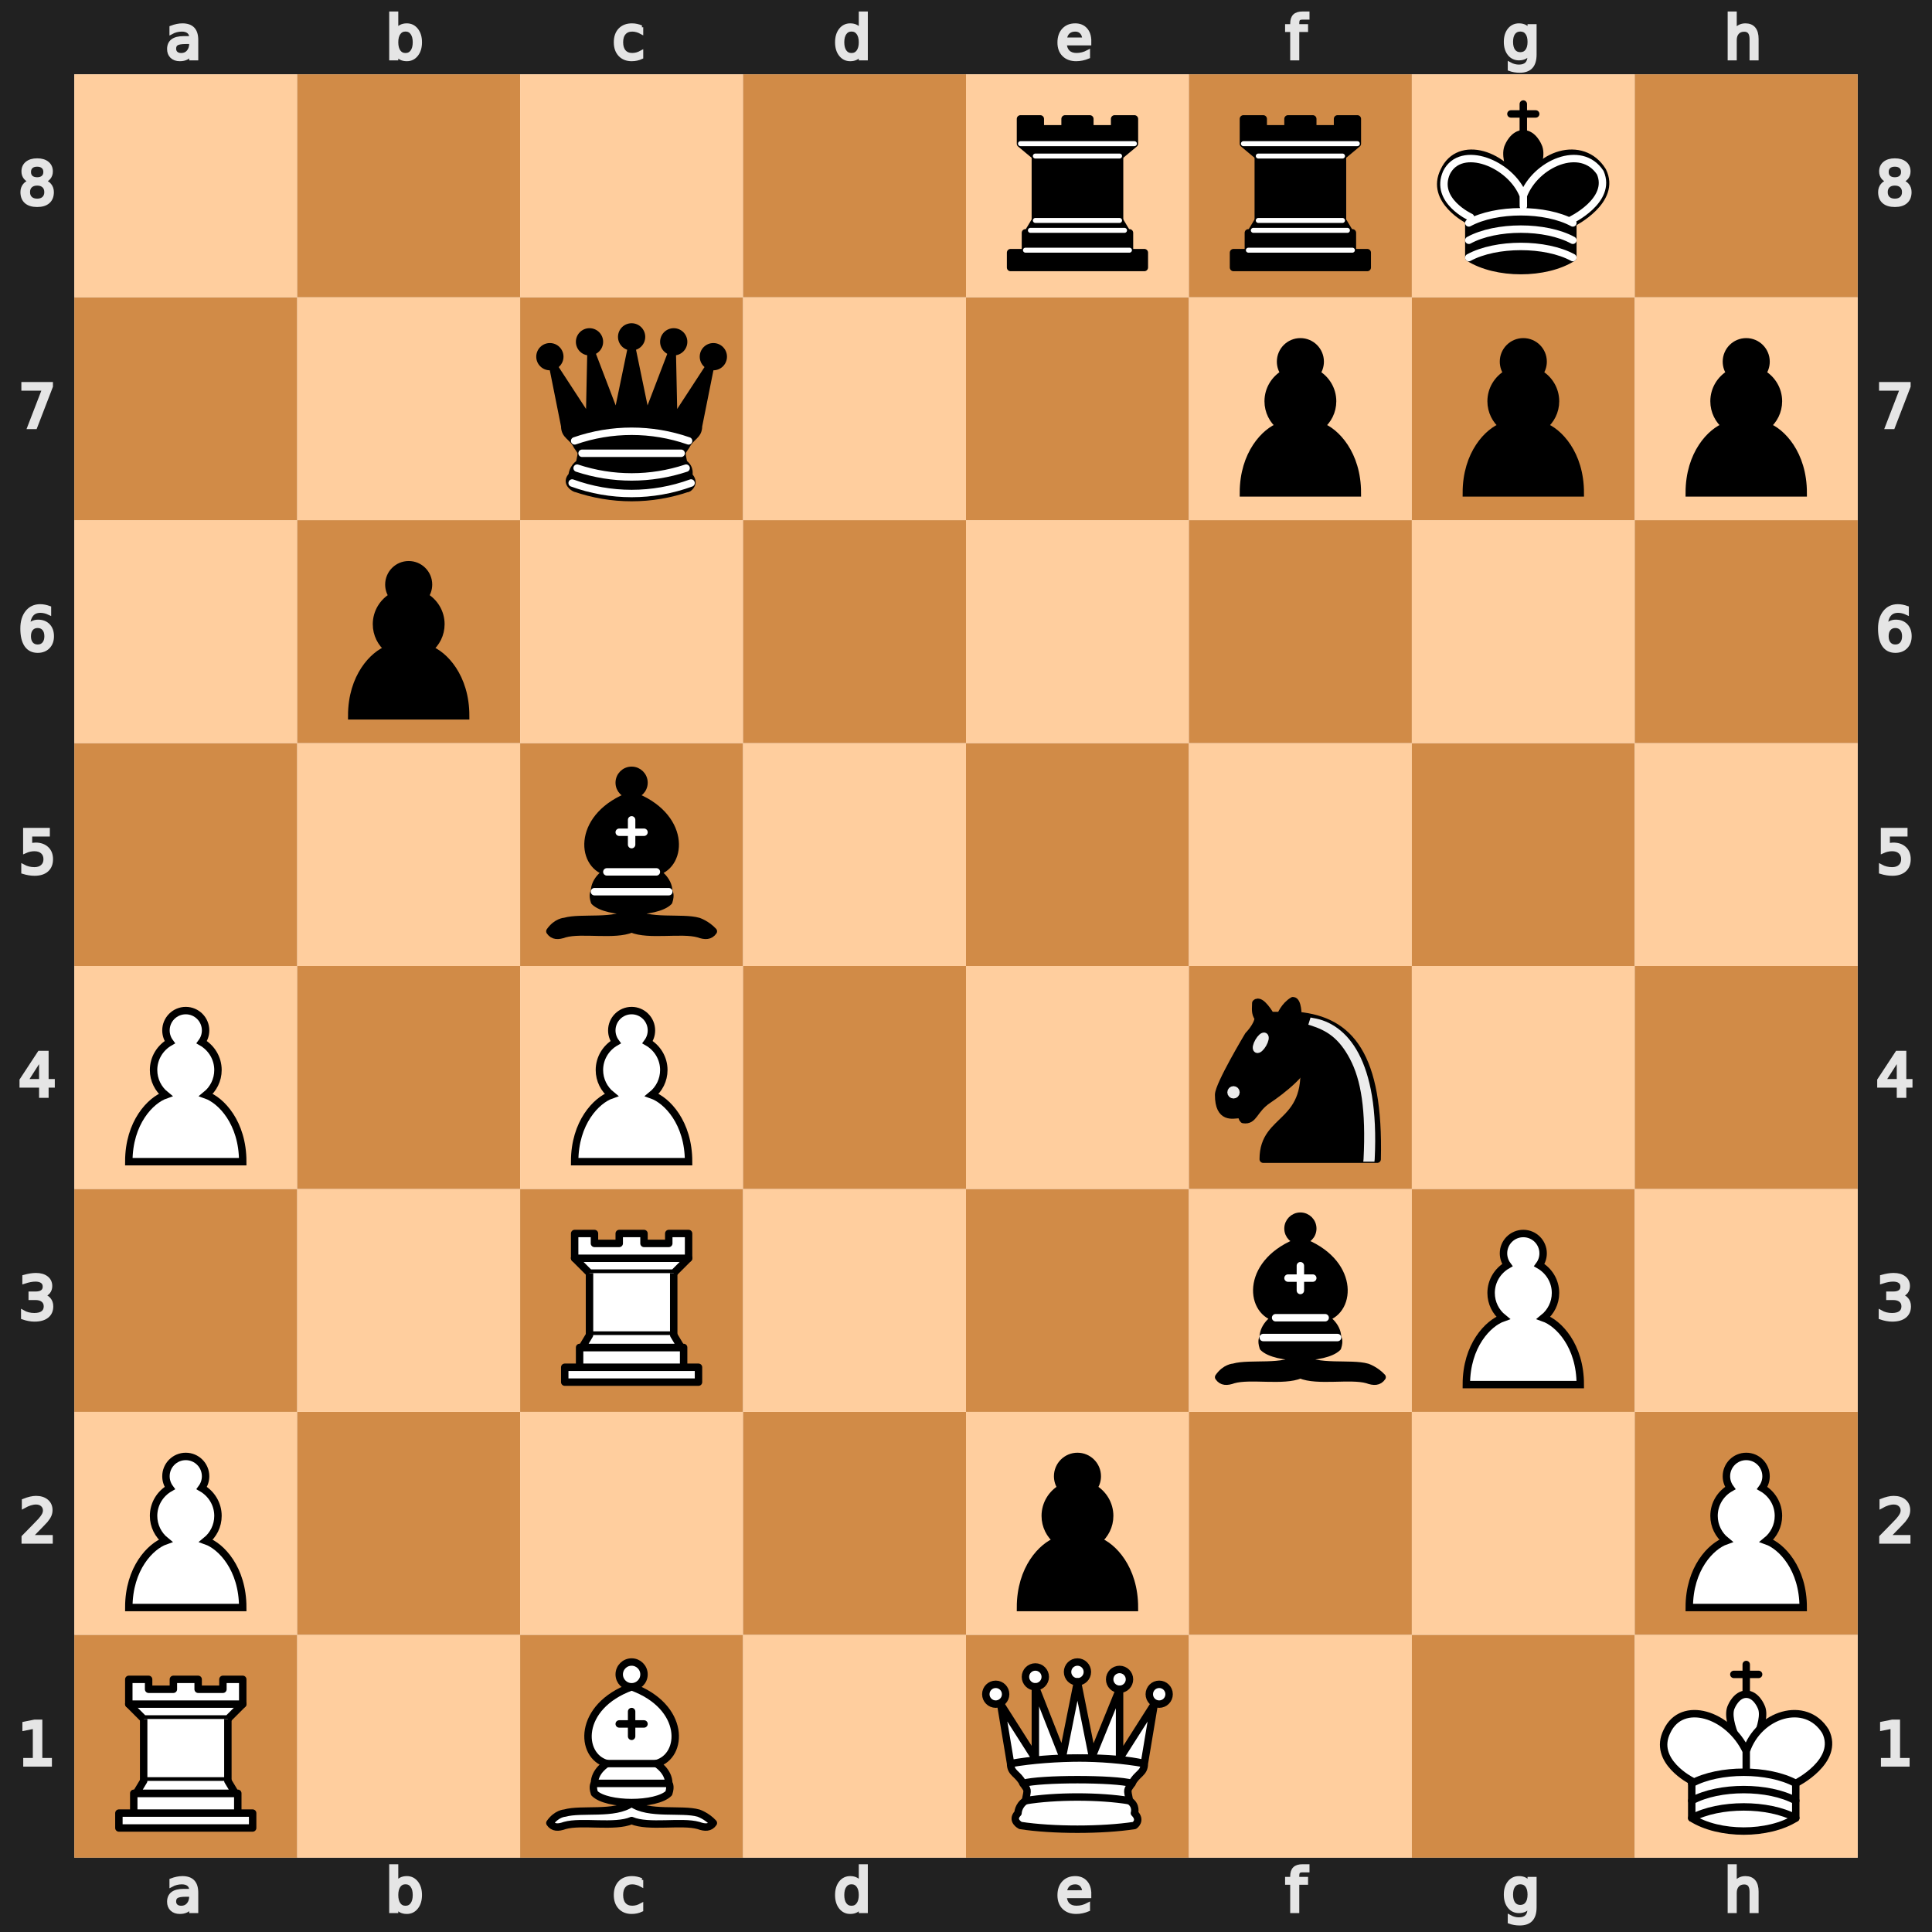
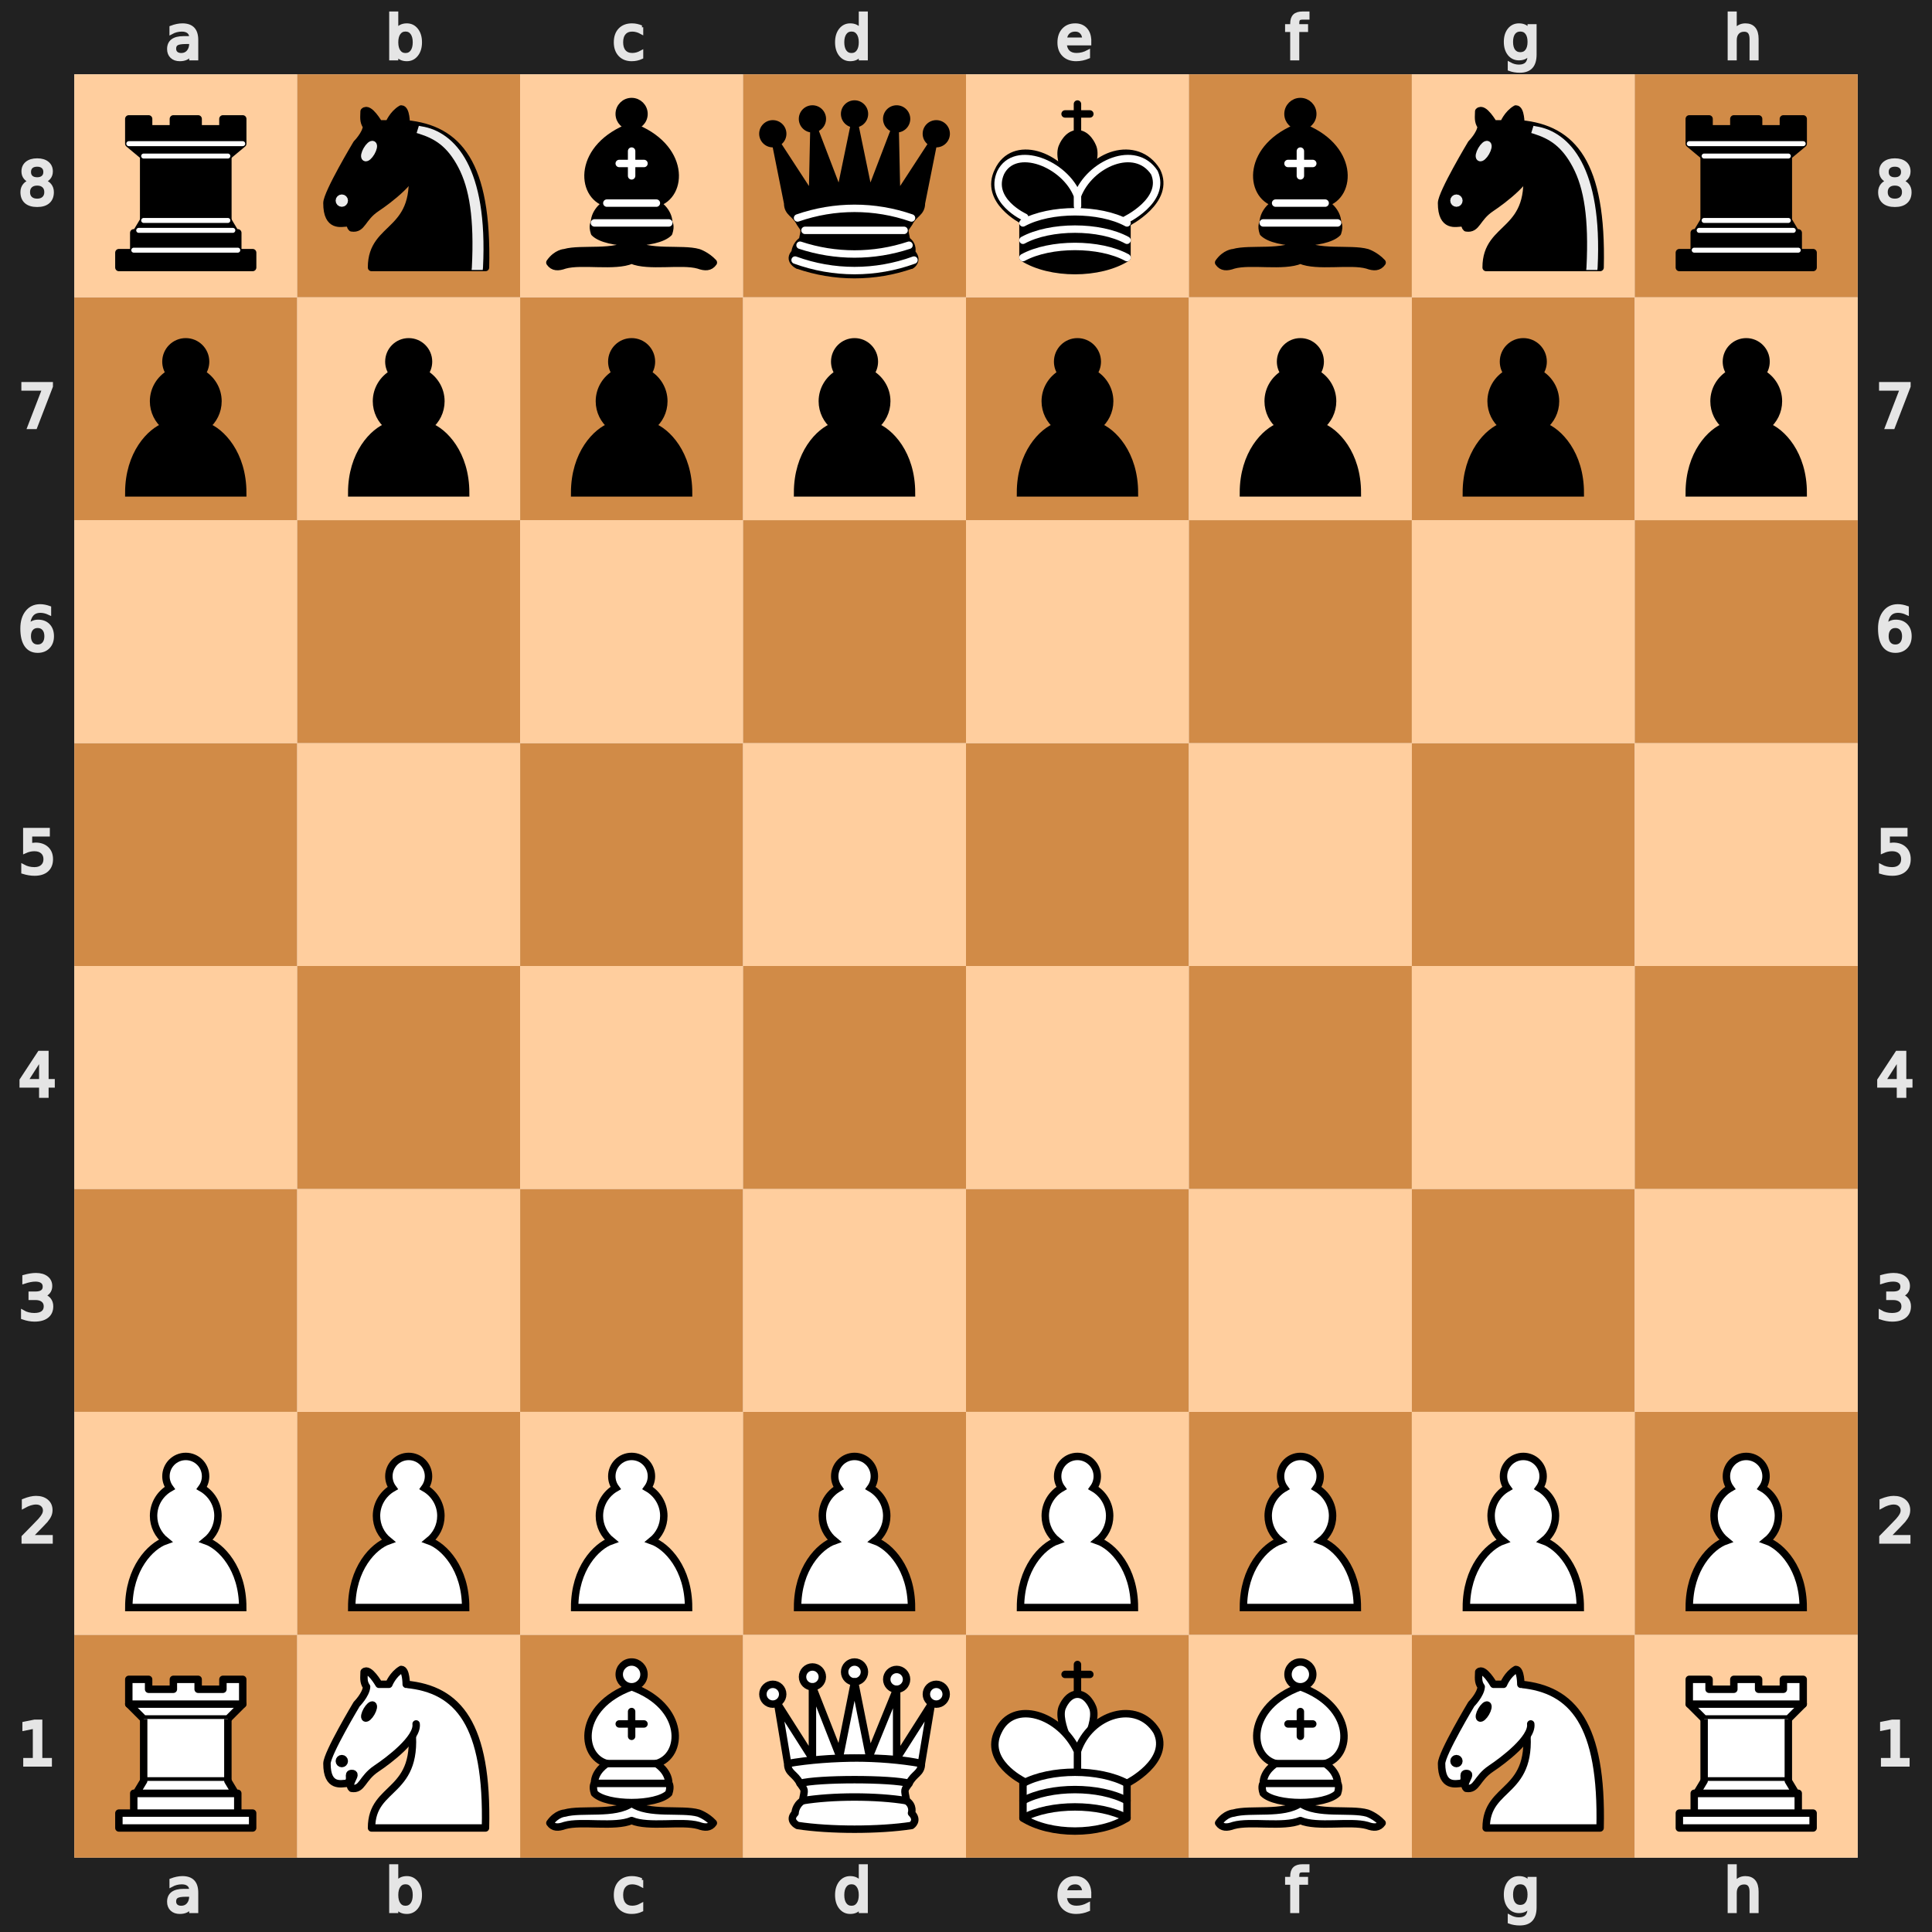
<svg xmlns="http://www.w3.org/2000/svg" xmlns:xlink="http://www.w3.org/1999/xlink" viewBox="0 0 390 390">
  <defs>
    <g id="white-pawn" class="white pawn">
      <path d="M22.5 9c-2.21 0-4 1.79-4 4 0 .89.29 1.71.78 2.38C17.33 16.5 16 18.59 16 21c0 2.03.94 3.84 2.41 5.03-3 1.06-7.41 5.55-7.41 13.47h23c0-7.92-4.41-12.41-7.41-13.47 1.47-1.19 2.41-3 2.41-5.03 0-2.41-1.33-4.5-3.28-5.62.49-.67.78-1.49.78-2.38 0-2.21-1.79-4-4-4z" fill="#fff" stroke="#000" stroke-width="1.5" stroke-linecap="round" />
+     </g>
+     <g id="white-knight" class="white knight" fill="none" fill-rule="evenodd" stroke="#000" stroke-width="1.5" stroke-linecap="round" stroke-linejoin="round">
+       <path d="M 22,10 C 32.5,11 38.5,18 38,39 L 15,39 C 15,30 25,32.5 23,18" style="fill:#ffffff; stroke:#000000;" />
+       <path d="M 24,18 C 24.38,20.91 18.45,25.37 16,27 C 13,29 13.18,31.34 11,31 C 9.958,30.06 12.41,27.96 11,28 C 10,28 11.19,29.23 10,30 C 9,30 5.997,31 6,26 C 6,24 12,14 12,14 C 12,14 13.89,12.1 14,10.5 C 13.27,9.506 13.5,8.5 13.5,7.5 C 14.5,6.5 16.5,10 16.5,10 L 18.5,10 C 18.5,10 19.28,8.008 21,7 C 22,7 22,10 22,10" style="fill:#ffffff; stroke:#000000;" />
+       <path d="M 9.5 25.5 A 0.5 0.5 0 1 1 8.5,25.5 A 0.5 0.5 0 1 1 9.5 25.5 z" style="fill:#000000; stroke:#000000;" />
+       <path d="M 15 15.5 A 0.5 1.5 0 1 1 14,15.5 A 0.5 1.5 0 1 1 15 15.5 z" transform="matrix(0.866,0.5,-0.5,0.866,9.693,-5.173)" style="fill:#000000; stroke:#000000;" />
    </g>
    <g id="white-bishop" class="white bishop" fill="none" fill-rule="evenodd" stroke="#000" stroke-width="1.5" stroke-linecap="round" stroke-linejoin="round">
      <g fill="#fff" stroke-linecap="butt">
        <path d="M9 36c3.39-.97 10.11.43 13.5-2 3.39 2.43 10.11 1.03 13.5 2 0 0 1.65.54 3 2-.68.97-1.65.99-3 .5-3.39-.97-10.11.46-13.5-1-3.39 1.46-10.11.03-13.5 1-1.354.49-2.323.47-3-.5 1.354-1.94 3-2 3-2zM15 32c2.5 2.5 12.5 2.5 15 0 .5-1.5 0-2 0-2 0-2.5-2.5-4-2.5-4 5.5-1.5 6-11.5-5-15.5-11 4-10.5 14-5 15.5 0 0-2.5 1.5-2.5 4 0 0-.5.5 0 2zM25 8a2.5 2.5 0 1 1-5 0 2.5 2.5 0 1 1 5 0z" />
      </g>
      <path d="M17.5 26h10M15 30h15m-7.5-14.5v5M20 18h5" stroke-linejoin="miter" />
    </g>
    <g id="white-rook" class="white rook" fill="#fff" fill-rule="evenodd" stroke="#000" stroke-width="1.5" stroke-linecap="round" stroke-linejoin="round">
      <path d="M9 39h27v-3H9v3zM12 36v-4h21v4H12zM11 14V9h4v2h5V9h5v2h5V9h4v5" stroke-linecap="butt" />
      <path d="M34 14l-3 3H14l-3-3" />
      <path d="M31 17v12.5H14V17" stroke-linecap="butt" stroke-linejoin="miter" />
      <path d="M31 29.5l1.5 2.5h-20l1.5-2.5" />
      <path d="M11 14h23" fill="none" stroke-linejoin="miter" />
    </g>
    <g id="white-queen" class="white queen" fill="#fff" fill-rule="evenodd" stroke="#000" stroke-width="1.5" stroke-linecap="round" stroke-linejoin="round">
      <path d="M8 12a2 2 0 1 1-4 0 2 2 0 1 1 4 0zM24.5 7.5a2 2 0 1 1-4 0 2 2 0 1 1 4 0zM41 12a2 2 0 1 1-4 0 2 2 0 1 1 4 0zM16 8.5a2 2 0 1 1-4 0 2 2 0 1 1 4 0zM33 9a2 2 0 1 1-4 0 2 2 0 1 1 4 0z" />
      <path d="M9 26c8.5-1.5 21-1.5 27 0l2-12-7 11V11l-5.5 13.5-3-15-3 15-5.5-14V25L7 14l2 12zM9 26c0 2 1.5 2 2.5 4 1 1.5 1 1 .5 3.5-1.5 1-1.5 2.5-1.5 2.5-1.5 1.5.5 2.5.5 2.5 6.5 1 16.5 1 23 0 0 0 1.5-1 0-2.5 0 0 .5-1.5-1-2.5-.5-2.5-.5-2 .5-3.5 1-2 2.5-2 2.5-4-8.5-1.5-18.5-1.5-27 0z" stroke-linecap="butt" />
      <path d="M11.5 30c3.5-1 18.5-1 22 0M12 33.5c6-1 15-1 21 0" fill="none" />
    </g>
    <g id="white-king" class="white king" fill="none" fill-rule="evenodd" stroke="#000" stroke-width="1.5" stroke-linecap="round" stroke-linejoin="round">
      <path d="M22.5 11.63V6M20 8h5" stroke-linejoin="miter" />
      <path d="M22.5 25s4.5-7.5 3-10.5c0 0-1-2.5-3-2.5s-3 2.5-3 2.5c-1.5 3 3 10.5 3 10.5" fill="#fff" stroke-linecap="butt" stroke-linejoin="miter" />
      <path d="M11.5 37c5.5 3.5 15.5 3.5 21 0v-7s9-4.5 6-10.5c-4-6.5-13.5-3.5-16 4V27v-3.5c-3.5-7.5-13-10.5-16-4-3 6 5 10 5 10V37z" fill="#fff" />
      <path d="M11.5 30c5.5-3 15.5-3 21 0m-21 3.5c5.5-3 15.5-3 21 0m-21 3.5c5.5-3 15.5-3 21 0" />
    </g>
    <g id="black-pawn" class="black pawn">
      <path d="M22.5 9c-2.21 0-4 1.79-4 4 0 .89.29 1.71.78 2.38C17.33 16.5 16 18.59 16 21c0 2.03.94 3.84 2.41 5.03-3 1.06-7.41 5.55-7.41 13.47h23c0-7.92-4.41-12.41-7.41-13.47 1.47-1.19 2.41-3 2.41-5.03 0-2.41-1.33-4.5-3.28-5.62.49-.67.78-1.49.78-2.38 0-2.21-1.79-4-4-4z" fill="#000" stroke="#000" stroke-width="1.5" stroke-linecap="round" />
    </g>
    <g id="black-knight" class="black knight" fill="none" fill-rule="evenodd" stroke="#000" stroke-width="1.5" stroke-linecap="round" stroke-linejoin="round">
      <path d="M 22,10 C 32.5,11 38.5,18 38,39 L 15,39 C 15,30 25,32.5 23,18" style="fill:#000000; stroke:#000000;" />
      <path d="M 24,18 C 24.38,20.91 18.45,25.37 16,27 C 13,29 13.18,31.34 11,31 C 9.958,30.06 12.41,27.96 11,28 C 10,28 11.19,29.23 10,30 C 9,30 5.997,31 6,26 C 6,24 12,14 12,14 C 12,14 13.89,12.1 14,10.5 C 13.27,9.506 13.5,8.5 13.5,7.5 C 14.5,6.5 16.5,10 16.5,10 L 18.5,10 C 18.5,10 19.28,8.008 21,7 C 22,7 22,10 22,10" style="fill:#000000; stroke:#000000;" />
      <path d="M 9.5 25.5 A 0.5 0.5 0 1 1 8.5,25.5 A 0.5 0.5 0 1 1 9.5 25.5 z" style="fill:#ececec; stroke:#ececec;" />
      <path d="M 15 15.5 A 0.5 1.5 0 1 1 14,15.5 A 0.5 1.5 0 1 1 15 15.5 z" transform="matrix(0.866,0.5,-0.5,0.866,9.693,-5.173)" style="fill:#ececec; stroke:#ececec;" />
      <path d="M 24.55,10.4 L 24.1,11.85 L 24.6,12 C 27.75,13 30.25,14.49 32.5,18.75 C 34.75,23.01 35.75,29.06 35.25,39 L 35.2,39.5 L 37.45,39.5 L 37.5,39 C 38,28.94 36.62,22.15 34.25,17.66 C 31.88,13.17 28.46,11.02 25.06,10.5 L 24.55,10.4 z " style="fill:#ececec; stroke:none;" />
    </g>
    <g id="black-bishop" class="black bishop" fill="none" fill-rule="evenodd" stroke="#000" stroke-width="1.5" stroke-linecap="round" stroke-linejoin="round">
      <path d="M9 36c3.39-.97 10.11.43 13.5-2 3.39 2.43 10.11 1.03 13.5 2 0 0 1.65.54 3 2-.68.97-1.65.99-3 .5-3.39-.97-10.11.46-13.5-1-3.39 1.46-10.11.03-13.5 1-1.354.49-2.323.47-3-.5 1.354-1.94 3-2 3-2zm6-4c2.5 2.5 12.5 2.5 15 0 .5-1.5 0-2 0-2 0-2.5-2.5-4-2.5-4 5.5-1.5 6-11.5-5-15.5-11 4-10.5 14-5 15.5 0 0-2.5 1.5-2.5 4 0 0-.5.5 0 2zM25 8a2.5 2.5 0 1 1-5 0 2.5 2.5 0 1 1 5 0z" fill="#000" stroke-linecap="butt" />
      <path d="M17.5 26h10M15 30h15m-7.5-14.5v5M20 18h5" stroke="#fff" stroke-linejoin="miter" />
    </g>
    <g id="black-rook" class="black rook" fill="#000" fill-rule="evenodd" stroke="#000" stroke-width="1.5" stroke-linecap="round" stroke-linejoin="round">
      <path d="M9 39h27v-3H9v3zM12.5 32l1.5-2.5h17l1.5 2.5h-20zM12 36v-4h21v4H12z" stroke-linecap="butt" />
      <path d="M14 29.5v-13h17v13H14z" stroke-linecap="butt" stroke-linejoin="miter" />
      <path d="M14 16.5L11 14h23l-3 2.5H14zM11 14V9h4v2h5V9h5v2h5V9h4v5H11z" stroke-linecap="butt" />
      <path d="M12 35.5h21M13 31.5h19M14 29.5h17M14 16.5h17M11 14h23" fill="none" stroke="#fff" stroke-width="1" stroke-linejoin="miter" />
    </g>
    <g id="black-queen" class="black queen" fill="#000" fill-rule="evenodd" stroke="#000" stroke-width="1.5" stroke-linecap="round" stroke-linejoin="round">
      <g fill="#000" stroke="none">
        <circle cx="6" cy="12" r="2.75" />
        <circle cx="14" cy="9" r="2.75" />
        <circle cx="22.5" cy="8" r="2.75" />
        <circle cx="31" cy="9" r="2.75" />
        <circle cx="39" cy="12" r="2.75" />
      </g>
      <path d="M9 26c8.5-1.5 21-1.5 27 0l2.5-12.5L31 25l-.3-14.1-5.2 13.6-3-14.5-3 14.5-5.2-13.6L14 25 6.5 13.5 9 26zM9 26c0 2 1.5 2 2.5 4 1 1.5 1 1 .5 3.5-1.5 1-1.5 2.5-1.5 2.5-1.5 1.5.5 2.5.5 2.5 6.5 1 16.5 1 23 0 0 0 1.5-1 0-2.5 0 0 .5-1.5-1-2.5-.5-2.5-.5-2 .5-3.5 1-2 2.5-2 2.5-4-8.5-1.5-18.5-1.5-27 0z" stroke-linecap="butt" />
      <path d="M11 38.5a35 35 1 0 0 23 0" fill="none" stroke-linecap="butt" />
      <path d="M11 29a35 35 1 0 1 23 0M12.5 31.5h20M11.5 34.5a35 35 1 0 0 22 0M10.5 37.5a35 35 1 0 0 24 0" fill="none" stroke="#fff" />
    </g>
    <g id="black-king" class="black king" fill="none" fill-rule="evenodd" stroke="#000" stroke-width="1.5" stroke-linecap="round" stroke-linejoin="round">
      <path d="M22.5 11.63V6" stroke-linejoin="miter" />
      <path d="M22.5 25s4.5-7.5 3-10.5c0 0-1-2.5-3-2.5s-3 2.5-3 2.5c-1.5 3 3 10.5 3 10.5" fill="#000" stroke-linecap="butt" stroke-linejoin="miter" />
      <path d="M11.5 37c5.5 3.5 15.5 3.5 21 0v-7s9-4.5 6-10.5c-4-6.5-13.5-3.5-16 4V27v-3.5c-3.5-7.5-13-10.5-16-4-3 6 5 10 5 10V37z" fill="#000" />
      <path d="M20 8h5" stroke-linejoin="miter" />
      <path d="M32 29.5s8.5-4 6.03-9.65C34.15 14 25 18 22.5 24.5l.01 2.1-.01-2.1C20 18 9.906 14 6.997 19.85c-2.497 5.65 4.853 9 4.853 9M11.5 30c5.5-3 15.5-3 21 0m-21 3.5c5.5-3 15.5-3 21 0m-21 3.5c5.5-3 15.5-3 21 0" stroke="#fff" />
    </g>
  </defs>
  <rect x="7.5" y="7.5" width="375" height="375" fill="none" stroke="#212121" stroke-width="15" />
  <g transform="translate(20, 1) scale(0.75, 0.75)" fill="#e5e5e5" stroke="#e5e5e5">
    <path d="M23.328 10.016q-1.742 0-2.414.398-.672.398-.672 1.36 0 .765.5 1.218.508.445 1.375.445 1.196 0 1.914-.843.727-.852.727-2.258v-.32zm2.867-.594v4.992h-1.437v-1.328q-.492.797-1.227 1.18-.734.375-1.797.375-1.343 0-2.14-.75-.79-.758-.79-2.024 0-1.476.985-2.226.992-.75 2.953-.75h2.016V8.75q0-.992-.656-1.531-.649-.547-1.829-.547-.75 0-1.46.18-.711.18-1.368.539V6.062q.79-.304 1.532-.453.742-.156 1.445-.156 1.898 0 2.836.984.937.985.937 2.985z" />
  </g>
  <g transform="translate(20, 375) scale(0.75, 0.75)" fill="#e5e5e5" stroke="#e5e5e5">
    <path d="M23.328 10.016q-1.742 0-2.414.398-.672.398-.672 1.36 0 .765.5 1.218.508.445 1.375.445 1.196 0 1.914-.843.727-.852.727-2.258v-.32zm2.867-.594v4.992h-1.437v-1.328q-.492.797-1.227 1.18-.734.375-1.797.375-1.343 0-2.14-.75-.79-.758-.79-2.024 0-1.476.985-2.226.992-.75 2.953-.75h2.016V8.75q0-.992-.656-1.531-.649-.547-1.829-.547-.75 0-1.46.18-.711.18-1.368.539V6.062q.79-.304 1.532-.453.742-.156 1.445-.156 1.898 0 2.836.984.937.985.937 2.985z" />
  </g>
  <g transform="translate(65, 1) scale(0.75, 0.75)" fill="#e5e5e5" stroke="#e5e5e5">
    <path d="M24.922 10.047q0-1.586-.656-2.485-.649-.906-1.79-.906-1.14 0-1.796.906-.649.899-.649 2.485 0 1.586.649 2.492.656.898 1.797.898 1.14 0 1.789-.898.656-.906.656-2.492zm-4.89-3.055q.452-.781 1.14-1.156.695-.383 1.656-.383 1.594 0 2.586 1.266 1 1.265 1 3.328 0 2.062-1 3.328-.992 1.266-2.586 1.266-.96 0-1.656-.375-.688-.383-1.14-1.164v1.312h-1.446V2.258h1.445z" />
  </g>
  <g transform="translate(65, 375) scale(0.75, 0.75)" fill="#e5e5e5" stroke="#e5e5e5">
    <path d="M24.922 10.047q0-1.586-.656-2.485-.649-.906-1.79-.906-1.14 0-1.796.906-.649.899-.649 2.485 0 1.586.649 2.492.656.898 1.797.898 1.14 0 1.789-.898.656-.906.656-2.492zm-4.89-3.055q.452-.781 1.14-1.156.695-.383 1.656-.383 1.594 0 2.586 1.266 1 1.265 1 3.328 0 2.062-1 3.328-.992 1.266-2.586 1.266-.96 0-1.656-.375-.688-.383-1.14-1.164v1.312h-1.446V2.258h1.445z" />
  </g>
  <g transform="translate(110, 1) scale(0.75, 0.75)" fill="#e5e5e5" stroke="#e5e5e5">
    <path d="M25.96 6v1.344q-.608-.336-1.226-.5-.609-.172-1.234-.172-1.398 0-2.172.89-.773.883-.773 2.485 0 1.601.773 2.492.774.883 2.172.883.625 0 1.234-.164.618-.172 1.227-.508v1.328q-.602.281-1.25.422-.64.14-1.367.14-1.977 0-3.14-1.242-1.165-1.242-1.165-3.351 0-2.14 1.172-3.367 1.18-1.227 3.227-1.227.664 0 1.296.14.633.134 1.227.407z" />
  </g>
  <g transform="translate(110, 375) scale(0.75, 0.75)" fill="#e5e5e5" stroke="#e5e5e5">
    <path d="M25.96 6v1.344q-.608-.336-1.226-.5-.609-.172-1.234-.172-1.398 0-2.172.89-.773.883-.773 2.485 0 1.601.773 2.492.774.883 2.172.883.625 0 1.234-.164.618-.172 1.227-.508v1.328q-.602.281-1.25.422-.64.14-1.367.14-1.977 0-3.14-1.242-1.165-1.242-1.165-3.351 0-2.14 1.172-3.367 1.18-1.227 3.227-1.227.664 0 1.296.14.633.134 1.227.407z" />
  </g>
  <g transform="translate(155, 1) scale(0.75, 0.75)" fill="#e5e5e5" stroke="#e5e5e5">
    <path d="M24.973 6.992V2.258h1.437v12.156h-1.437v-1.312q-.453.78-1.149 1.164-.687.375-1.656.375-1.586 0-2.586-1.266-.992-1.266-.992-3.328 0-2.063.992-3.328 1-1.266 2.586-1.266.969 0 1.656.383.696.375 1.149 1.156zm-4.899 3.055q0 1.586.649 2.492.656.898 1.797.898 1.14 0 1.796-.898.657-.906.657-2.492 0-1.586-.657-2.485-.656-.906-1.796-.906-1.141 0-1.797.906-.649.899-.649 2.485z" />
  </g>
  <g transform="translate(155, 375) scale(0.75, 0.75)" fill="#e5e5e5" stroke="#e5e5e5">
    <path d="M24.973 6.992V2.258h1.437v12.156h-1.437v-1.312q-.453.78-1.149 1.164-.687.375-1.656.375-1.586 0-2.586-1.266-.992-1.266-.992-3.328 0-2.063.992-3.328 1-1.266 2.586-1.266.969 0 1.656.383.696.375 1.149 1.156zm-4.899 3.055q0 1.586.649 2.492.656.898 1.797.898 1.14 0 1.796-.898.657-.906.657-2.492 0-1.586-.657-2.485-.656-.906-1.796-.906-1.141 0-1.797.906-.649.899-.649 2.485z" />
  </g>
  <g transform="translate(200, 1) scale(0.75, 0.75)" fill="#e5e5e5" stroke="#e5e5e5">
    <path d="M26.555 9.68v.703h-6.61q.094 1.484.89 2.265.806.774 2.235.774.828 0 1.602-.203.781-.203 1.547-.61v1.36q-.774.328-1.586.5-.813.172-1.649.172-2.093 0-3.32-1.22-1.219-1.218-1.219-3.296 0-2.148 1.157-3.406 1.164-1.266 3.132-1.266 1.766 0 2.79 1.14 1.03 1.134 1.03 3.087zm-1.438-.422q-.015-1.18-.664-1.883-.64-.703-1.703-.703-1.203 0-1.93.68-.718.68-.828 1.914z" />
  </g>
  <g transform="translate(200, 375) scale(0.75, 0.75)" fill="#e5e5e5" stroke="#e5e5e5">
    <path d="M26.555 9.68v.703h-6.61q.094 1.484.89 2.265.806.774 2.235.774.828 0 1.602-.203.781-.203 1.547-.61v1.36q-.774.328-1.586.5-.813.172-1.649.172-2.093 0-3.32-1.22-1.219-1.218-1.219-3.296 0-2.148 1.157-3.406 1.164-1.266 3.132-1.266 1.766 0 2.79 1.14 1.03 1.134 1.03 3.087zm-1.438-.422q-.015-1.18-.664-1.883-.64-.703-1.703-.703-1.203 0-1.93.68-.718.68-.828 1.914z" />
  </g>
  <g transform="translate(245, 1) scale(0.75, 0.75)" fill="#e5e5e5" stroke="#e5e5e5">
    <path d="M25.285 2.258v1.195H23.91q-.773 0-1.078.313-.297.312-.297 1.125v.773h2.367v1.117h-2.367v7.633H21.09V6.781h-1.375V5.664h1.375v-.61q0-1.46.68-2.124.68-.672 2.156-.672z" />
  </g>
  <g transform="translate(245, 375) scale(0.75, 0.75)" fill="#e5e5e5" stroke="#e5e5e5">
    <path d="M25.285 2.258v1.195H23.91q-.773 0-1.078.313-.297.312-.297 1.125v.773h2.367v1.117h-2.367v7.633H21.09V6.781h-1.375V5.664h1.375v-.61q0-1.46.68-2.124.68-.672 2.156-.672z" />
  </g>
  <g transform="translate(290, 1) scale(0.75, 0.75)" fill="#e5e5e5" stroke="#e5e5e5">
    <path d="M24.973 9.937q0-1.562-.649-2.421-.64-.86-1.804-.86-1.157 0-1.805.86-.64.859-.64 2.421 0 1.555.64 2.415.648.859 1.805.859 1.164 0 1.804-.86.649-.859.649-2.414zm1.437 3.391q0 2.234-.992 3.32-.992 1.094-3.04 1.094-.757 0-1.429-.117-.672-.11-1.304-.344v-1.398q.632.344 1.25.508.617.164 1.257.164 1.414 0 2.118-.743.703-.734.703-2.226v-.711q-.446.773-1.141 1.156-.695.383-1.664.383-1.61 0-2.594-1.227-.984-1.226-.984-3.25 0-2.03.984-3.257.985-1.227 2.594-1.227.969 0 1.664.383t1.14 1.156V5.664h1.438z" />
  </g>
  <g transform="translate(290, 375) scale(0.75, 0.75)" fill="#e5e5e5" stroke="#e5e5e5">
    <path d="M24.973 9.937q0-1.562-.649-2.421-.64-.86-1.804-.86-1.157 0-1.805.86-.64.859-.64 2.421 0 1.555.64 2.415.648.859 1.805.859 1.164 0 1.804-.86.649-.859.649-2.414zm1.437 3.391q0 2.234-.992 3.32-.992 1.094-3.04 1.094-.757 0-1.429-.117-.672-.11-1.304-.344v-1.398q.632.344 1.25.508.617.164 1.257.164 1.414 0 2.118-.743.703-.734.703-2.226v-.711q-.446.773-1.141 1.156-.695.383-1.664.383-1.61 0-2.594-1.227-.984-1.226-.984-3.25 0-2.03.984-3.257.985-1.227 2.594-1.227.969 0 1.664.383t1.14 1.156V5.664h1.438z" />
  </g>
  <g transform="translate(335, 1) scale(0.75, 0.75)" fill="#e5e5e5" stroke="#e5e5e5">
    <path d="M26.164 9.133v5.281h-1.437V9.18q0-1.243-.485-1.86-.484-.617-1.453-.617-1.164 0-1.836.742-.672.742-.672 2.024v4.945h-1.445V2.258h1.445v4.765q.516-.789 1.211-1.18.703-.39 1.617-.39 1.508 0 2.282.938.773.93.773 2.742z" />
  </g>
  <g transform="translate(335, 375) scale(0.75, 0.75)" fill="#e5e5e5" stroke="#e5e5e5">
    <path d="M26.164 9.133v5.281h-1.437V9.18q0-1.243-.485-1.86-.484-.617-1.453-.617-1.164 0-1.836.742-.672.742-.672 2.024v4.945h-1.445V2.258h1.445v4.765q.516-.789 1.211-1.18.703-.39 1.617-.39 1.508 0 2.282.938.773.93.773 2.742z" />
  </g>
  <g transform="translate(0, 335) scale(0.75, 0.75)" fill="#e5e5e5" stroke="#e5e5e5">
    <path d="M6.754 26.996h2.578v-8.898l-2.805.562v-1.437l2.79-.563h1.578v10.336h2.578v1.328h-6.72z" />
  </g>
  <g transform="translate(375, 335) scale(0.75, 0.75)" fill="#e5e5e5" stroke="#e5e5e5">
    <path d="M6.754 26.996h2.578v-8.898l-2.805.562v-1.437l2.79-.563h1.578v10.336h2.578v1.328h-6.72z" />
  </g>
  <g transform="translate(0, 290) scale(0.75, 0.75)" fill="#e5e5e5" stroke="#e5e5e5">
    <path d="M8.195 26.996h5.508v1.328H6.297v-1.328q.898-.93 2.445-2.492 1.555-1.57 1.953-2.024.758-.851 1.055-1.437.305-.594.305-1.164 0-.93-.657-1.516-.648-.586-1.695-.586-.742 0-1.57.258-.82.258-1.758.781v-1.593q.953-.383 1.781-.578.828-.196 1.516-.196 1.812 0 2.89.906 1.079.907 1.079 2.422 0 .72-.274 1.368-.265.64-.976 1.515-.196.227-1.243 1.313-1.046 1.078-2.953 3.023z" />
  </g>
  <g transform="translate(375, 290) scale(0.75, 0.75)" fill="#e5e5e5" stroke="#e5e5e5">
    <path d="M8.195 26.996h5.508v1.328H6.297v-1.328q.898-.93 2.445-2.492 1.555-1.57 1.953-2.024.758-.851 1.055-1.437.305-.594.305-1.164 0-.93-.657-1.516-.648-.586-1.695-.586-.742 0-1.57.258-.82.258-1.758.781v-1.593q.953-.383 1.781-.578.828-.196 1.516-.196 1.812 0 2.89.906 1.079.907 1.079 2.422 0 .72-.274 1.368-.265.64-.976 1.515-.196.227-1.243 1.313-1.046 1.078-2.953 3.023z" />
  </g>
  <g transform="translate(0, 245) scale(0.75, 0.75)" fill="#e5e5e5" stroke="#e5e5e5">
    <path d="M11.434 22.035q1.132.242 1.765 1.008.64.766.64 1.89 0 1.727-1.187 2.672-1.187.946-3.375.946-.734 0-1.515-.149-.774-.14-1.602-.43V26.45q.656.383 1.438.578.78.196 1.632.196 1.485 0 2.258-.586.782-.586.782-1.703 0-1.032-.727-1.61-.719-.586-2.008-.586h-1.36v-1.297h1.423q1.164 0 1.78-.46.618-.47.618-1.344 0-.899-.64-1.375-.633-.485-1.82-.485-.65 0-1.391.141-.743.14-1.633.437V16.95q.898-.25 1.68-.375.788-.125 1.484-.125 1.797 0 2.844.82 1.046.813 1.046 2.204 0 .968-.554 1.64-.555.664-1.578.922z" />
  </g>
  <g transform="translate(375, 245) scale(0.75, 0.75)" fill="#e5e5e5" stroke="#e5e5e5">
    <path d="M11.434 22.035q1.132.242 1.765 1.008.64.766.64 1.89 0 1.727-1.187 2.672-1.187.946-3.375.946-.734 0-1.515-.149-.774-.14-1.602-.43V26.45q.656.383 1.438.578.78.196 1.632.196 1.485 0 2.258-.586.782-.586.782-1.703 0-1.032-.727-1.61-.719-.586-2.008-.586h-1.36v-1.297h1.423q1.164 0 1.78-.46.618-.47.618-1.344 0-.899-.64-1.375-.633-.485-1.82-.485-.65 0-1.391.141-.743.14-1.633.437V16.95q.898-.25 1.68-.375.788-.125 1.484-.125 1.797 0 2.844.82 1.046.813 1.046 2.204 0 .968-.554 1.64-.555.664-1.578.922z" />
  </g>
  <g transform="translate(0, 200) scale(0.75, 0.75)" fill="#e5e5e5" stroke="#e5e5e5">
    <path d="M11.016 18.035L7.03 24.262h3.985zm-.414-1.375h1.984v7.602h1.664v1.312h-1.664v2.75h-1.57v-2.75H5.75v-1.523z" />
  </g>
  <g transform="translate(375, 200) scale(0.75, 0.75)" fill="#e5e5e5" stroke="#e5e5e5">
    <path d="M11.016 18.035L7.03 24.262h3.985zm-.414-1.375h1.984v7.602h1.664v1.312h-1.664v2.75h-1.57v-2.75H5.75v-1.523z" />
  </g>
  <g transform="translate(0, 155) scale(0.75, 0.75)" fill="#e5e5e5" stroke="#e5e5e5">
    <path d="M6.719 16.66h6.195v1.328h-4.75v2.86q.344-.118.688-.172.343-.063.687-.063 1.953 0 3.094 1.07 1.14 1.07 1.14 2.899 0 1.883-1.171 2.93-1.172 1.039-3.305 1.039-.735 0-1.5-.125-.758-.125-1.57-.375v-1.586q.703.383 1.453.57.75.188 1.586.188 1.351 0 2.14-.711.79-.711.79-1.93 0-1.219-.79-1.93-.789-.71-2.14-.71-.633 0-1.266.14-.625.14-1.281.438z" />
  </g>
  <g transform="translate(375, 155) scale(0.75, 0.75)" fill="#e5e5e5" stroke="#e5e5e5">
    <path d="M6.719 16.66h6.195v1.328h-4.75v2.86q.344-.118.688-.172.343-.063.687-.063 1.953 0 3.094 1.07 1.14 1.07 1.14 2.899 0 1.883-1.171 2.93-1.172 1.039-3.305 1.039-.735 0-1.5-.125-.758-.125-1.57-.375v-1.586q.703.383 1.453.57.75.188 1.586.188 1.351 0 2.14-.711.79-.711.79-1.93 0-1.219-.79-1.93-.789-.71-2.14-.71-.633 0-1.266.14-.625.14-1.281.438z" />
  </g>
  <g transform="translate(0, 110) scale(0.75, 0.75)" fill="#e5e5e5" stroke="#e5e5e5">
    <path d="M10.137 21.863q-1.063 0-1.688.727-.617.726-.617 1.992 0 1.258.617 1.992.625.727 1.688.727 1.062 0 1.68-.727.624-.734.624-1.992 0-1.266-.625-1.992-.617-.727-1.68-.727zm3.133-4.945v1.437q-.594-.28-1.204-.43-.601-.148-1.195-.148-1.562 0-2.39 1.055-.82 1.055-.938 3.188.46-.68 1.156-1.04.696-.367 1.531-.367 1.758 0 2.774 1.07 1.023 1.063 1.023 2.899 0 1.797-1.062 2.883-1.063 1.086-2.828 1.086-2.024 0-3.094-1.547-1.07-1.555-1.07-4.5 0-2.766 1.312-4.406 1.313-1.649 3.524-1.649.593 0 1.195.117.61.118 1.266.352z" />
  </g>
  <g transform="translate(375, 110) scale(0.75, 0.75)" fill="#e5e5e5" stroke="#e5e5e5">
    <path d="M10.137 21.863q-1.063 0-1.688.727-.617.726-.617 1.992 0 1.258.617 1.992.625.727 1.688.727 1.062 0 1.68-.727.624-.734.624-1.992 0-1.266-.625-1.992-.617-.727-1.68-.727zm3.133-4.945v1.437q-.594-.28-1.204-.43-.601-.148-1.195-.148-1.562 0-2.39 1.055-.82 1.055-.938 3.188.46-.68 1.156-1.04.696-.367 1.531-.367 1.758 0 2.774 1.07 1.023 1.063 1.023 2.899 0 1.797-1.062 2.883-1.063 1.086-2.828 1.086-2.024 0-3.094-1.547-1.07-1.555-1.07-4.5 0-2.766 1.312-4.406 1.313-1.649 3.524-1.649.593 0 1.195.117.61.118 1.266.352z" />
  </g>
  <g transform="translate(0, 65) scale(0.75, 0.75)" fill="#e5e5e5" stroke="#e5e5e5">
    <path d="M6.25 16.66h7.5v.672L9.516 28.324H7.867l3.985-10.336H6.25z" />
  </g>
  <g transform="translate(375, 65) scale(0.75, 0.75)" fill="#e5e5e5" stroke="#e5e5e5">
    <path d="M6.25 16.66h7.5v.672L9.516 28.324H7.867l3.985-10.336H6.25z" />
  </g>
  <g transform="translate(0, 20) scale(0.75, 0.75)" fill="#e5e5e5" stroke="#e5e5e5">
    <path d="M10 22.785q-1.125 0-1.773.602-.641.601-.641 1.656t.64 1.656q.649.602 1.774.602t1.773-.602q.649-.61.649-1.656 0-1.055-.649-1.656-.64-.602-1.773-.602zm-1.578-.672q-1.016-.25-1.586-.945-.563-.695-.563-1.695 0-1.399.993-2.211 1-.813 2.734-.813 1.742 0 2.734.813.993.812.993 2.21 0 1-.57 1.696-.563.695-1.571.945 1.14.266 1.773 1.04.641.773.641 1.89 0 1.695-1.04 2.602-1.03.906-2.96.906t-2.969-.906Q6 26.738 6 25.043q0-1.117.64-1.89.641-.774 1.782-1.04zm-.578-2.492q0 .906.562 1.414.57.508 1.594.508 1.016 0 1.586-.508.578-.508.578-1.414 0-.906-.578-1.414-.57-.508-1.586-.508-1.023 0-1.594.508-.562.508-.562 1.414z" />
  </g>
  <g transform="translate(375, 20) scale(0.75, 0.75)" fill="#e5e5e5" stroke="#e5e5e5">
    <path d="M10 22.785q-1.125 0-1.773.602-.641.601-.641 1.656t.64 1.656q.649.602 1.774.602t1.773-.602q.649-.61.649-1.656 0-1.055-.649-1.656-.64-.602-1.773-.602zm-1.578-.672q-1.016-.25-1.586-.945-.563-.695-.563-1.695 0-1.399.993-2.211 1-.813 2.734-.813 1.742 0 2.734.813.993.812.993 2.21 0 1-.57 1.696-.563.695-1.571.945 1.14.266 1.773 1.04.641.773.641 1.89 0 1.695-1.04 2.602-1.03.906-2.96.906t-2.969-.906Q6 26.738 6 25.043q0-1.117.64-1.89.641-.774 1.782-1.04zm-.578-2.492q0 .906.562 1.414.57.508 1.594.508 1.016 0 1.586-.508.578-.508.578-1.414 0-.906-.578-1.414-.57-.508-1.586-.508-1.023 0-1.594.508-.562.508-.562 1.414z" />
  </g>
  <rect x="15" y="330" width="45" height="45" class="square dark a1" stroke="none" fill="#d18b47" />
  <rect x="60" y="330" width="45" height="45" class="square light b1" stroke="none" fill="#ffce9e" />
  <rect x="105" y="330" width="45" height="45" class="square dark c1" stroke="none" fill="#d18b47" />
  <rect x="150" y="330" width="45" height="45" class="square light d1" stroke="none" fill="#ffce9e" />
  <rect x="195" y="330" width="45" height="45" class="square dark e1" stroke="none" fill="#d18b47" />
  <rect x="240" y="330" width="45" height="45" class="square light f1" stroke="none" fill="#ffce9e" />
  <rect x="285" y="330" width="45" height="45" class="square dark g1" stroke="none" fill="#d18b47" />
  <rect x="330" y="330" width="45" height="45" class="square light h1" stroke="none" fill="#ffce9e" />
  <rect x="15" y="285" width="45" height="45" class="square light a2" stroke="none" fill="#ffce9e" />
  <rect x="60" y="285" width="45" height="45" class="square dark b2" stroke="none" fill="#d18b47" />
  <rect x="105" y="285" width="45" height="45" class="square light c2" stroke="none" fill="#ffce9e" />
  <rect x="150" y="285" width="45" height="45" class="square dark d2" stroke="none" fill="#d18b47" />
  <rect x="195" y="285" width="45" height="45" class="square light e2" stroke="none" fill="#ffce9e" />
  <rect x="240" y="285" width="45" height="45" class="square dark f2" stroke="none" fill="#d18b47" />
  <rect x="285" y="285" width="45" height="45" class="square light g2" stroke="none" fill="#ffce9e" />
  <rect x="330" y="285" width="45" height="45" class="square dark h2" stroke="none" fill="#d18b47" />
  <rect x="15" y="240" width="45" height="45" class="square dark a3" stroke="none" fill="#d18b47" />
  <rect x="60" y="240" width="45" height="45" class="square light b3" stroke="none" fill="#ffce9e" />
  <rect x="105" y="240" width="45" height="45" class="square dark c3" stroke="none" fill="#d18b47" />
  <rect x="150" y="240" width="45" height="45" class="square light d3" stroke="none" fill="#ffce9e" />
  <rect x="195" y="240" width="45" height="45" class="square dark e3" stroke="none" fill="#d18b47" />
  <rect x="240" y="240" width="45" height="45" class="square light f3" stroke="none" fill="#ffce9e" />
  <rect x="285" y="240" width="45" height="45" class="square dark g3" stroke="none" fill="#d18b47" />
  <rect x="330" y="240" width="45" height="45" class="square light h3" stroke="none" fill="#ffce9e" />
  <rect x="15" y="195" width="45" height="45" class="square light a4" stroke="none" fill="#ffce9e" />
  <rect x="60" y="195" width="45" height="45" class="square dark b4" stroke="none" fill="#d18b47" />
  <rect x="105" y="195" width="45" height="45" class="square light c4" stroke="none" fill="#ffce9e" />
  <rect x="150" y="195" width="45" height="45" class="square dark d4" stroke="none" fill="#d18b47" />
  <rect x="195" y="195" width="45" height="45" class="square light e4" stroke="none" fill="#ffce9e" />
  <rect x="240" y="195" width="45" height="45" class="square dark f4" stroke="none" fill="#d18b47" />
  <rect x="285" y="195" width="45" height="45" class="square light g4" stroke="none" fill="#ffce9e" />
  <rect x="330" y="195" width="45" height="45" class="square dark h4" stroke="none" fill="#d18b47" />
  <rect x="15" y="150" width="45" height="45" class="square dark a5" stroke="none" fill="#d18b47" />
  <rect x="60" y="150" width="45" height="45" class="square light b5" stroke="none" fill="#ffce9e" />
  <rect x="105" y="150" width="45" height="45" class="square dark c5" stroke="none" fill="#d18b47" />
  <rect x="150" y="150" width="45" height="45" class="square light d5" stroke="none" fill="#ffce9e" />
  <rect x="195" y="150" width="45" height="45" class="square dark e5" stroke="none" fill="#d18b47" />
  <rect x="240" y="150" width="45" height="45" class="square light f5" stroke="none" fill="#ffce9e" />
  <rect x="285" y="150" width="45" height="45" class="square dark g5" stroke="none" fill="#d18b47" />
  <rect x="330" y="150" width="45" height="45" class="square light h5" stroke="none" fill="#ffce9e" />
  <rect x="15" y="105" width="45" height="45" class="square light a6" stroke="none" fill="#ffce9e" />
  <rect x="60" y="105" width="45" height="45" class="square dark b6" stroke="none" fill="#d18b47" />
  <rect x="105" y="105" width="45" height="45" class="square light c6" stroke="none" fill="#ffce9e" />
  <rect x="150" y="105" width="45" height="45" class="square dark d6" stroke="none" fill="#d18b47" />
  <rect x="195" y="105" width="45" height="45" class="square light e6" stroke="none" fill="#ffce9e" />
  <rect x="240" y="105" width="45" height="45" class="square dark f6" stroke="none" fill="#d18b47" />
  <rect x="285" y="105" width="45" height="45" class="square light g6" stroke="none" fill="#ffce9e" />
  <rect x="330" y="105" width="45" height="45" class="square dark h6" stroke="none" fill="#d18b47" />
  <rect x="15" y="60" width="45" height="45" class="square dark a7" stroke="none" fill="#d18b47" />
  <rect x="60" y="60" width="45" height="45" class="square light b7" stroke="none" fill="#ffce9e" />
  <rect x="105" y="60" width="45" height="45" class="square dark c7" stroke="none" fill="#d18b47" />
  <rect x="150" y="60" width="45" height="45" class="square light d7" stroke="none" fill="#ffce9e" />
  <rect x="195" y="60" width="45" height="45" class="square dark e7" stroke="none" fill="#d18b47" />
  <rect x="240" y="60" width="45" height="45" class="square light f7" stroke="none" fill="#ffce9e" />
  <rect x="285" y="60" width="45" height="45" class="square dark g7" stroke="none" fill="#d18b47" />
  <rect x="330" y="60" width="45" height="45" class="square light h7" stroke="none" fill="#ffce9e" />
  <rect x="15" y="15" width="45" height="45" class="square light a8" stroke="none" fill="#ffce9e" />
  <rect x="60" y="15" width="45" height="45" class="square dark b8" stroke="none" fill="#d18b47" />
  <rect x="105" y="15" width="45" height="45" class="square light c8" stroke="none" fill="#ffce9e" />
  <rect x="150" y="15" width="45" height="45" class="square dark d8" stroke="none" fill="#d18b47" />
  <rect x="195" y="15" width="45" height="45" class="square light e8" stroke="none" fill="#ffce9e" />
  <rect x="240" y="15" width="45" height="45" class="square dark f8" stroke="none" fill="#d18b47" />
  <rect x="285" y="15" width="45" height="45" class="square light g8" stroke="none" fill="#ffce9e" />
  <rect x="330" y="15" width="45" height="45" class="square dark h8" stroke="none" fill="#d18b47" />
  <use href="#white-rook" xlink:href="#white-rook" transform="translate(15, 330)" />
+   <use href="#white-knight" xlink:href="#white-knight" transform="translate(60, 330)" />
  <use href="#white-bishop" xlink:href="#white-bishop" transform="translate(105, 330)" />
-   <use href="#white-queen" xlink:href="#white-queen" transform="translate(195, 330)" />
-   <use href="#white-king" xlink:href="#white-king" transform="translate(330, 330)" />
+   <use href="#white-queen" xlink:href="#white-queen" transform="translate(150, 330)" />
+   <use href="#white-king" xlink:href="#white-king" transform="translate(195, 330)" />
+   <use href="#white-bishop" xlink:href="#white-bishop" transform="translate(240, 330)" />
+   <use href="#white-knight" xlink:href="#white-knight" transform="translate(285, 330)" />
+   <use href="#white-rook" xlink:href="#white-rook" transform="translate(330, 330)" />
  <use href="#white-pawn" xlink:href="#white-pawn" transform="translate(15, 285)" />
-   <use href="#black-pawn" xlink:href="#black-pawn" transform="translate(195, 285)" />
+   <use href="#white-pawn" xlink:href="#white-pawn" transform="translate(60, 285)" />
+   <use href="#white-pawn" xlink:href="#white-pawn" transform="translate(105, 285)" />
+   <use href="#white-pawn" xlink:href="#white-pawn" transform="translate(150, 285)" />
+   <use href="#white-pawn" xlink:href="#white-pawn" transform="translate(195, 285)" />
+   <use href="#white-pawn" xlink:href="#white-pawn" transform="translate(240, 285)" />
+   <use href="#white-pawn" xlink:href="#white-pawn" transform="translate(285, 285)" />
  <use href="#white-pawn" xlink:href="#white-pawn" transform="translate(330, 285)" />
-   <use href="#white-rook" xlink:href="#white-rook" transform="translate(105, 240)" />
-   <use href="#black-bishop" xlink:href="#black-bishop" transform="translate(240, 240)" />
-   <use href="#white-pawn" xlink:href="#white-pawn" transform="translate(285, 240)" />
-   <use href="#white-pawn" xlink:href="#white-pawn" transform="translate(15, 195)" />
-   <use href="#white-pawn" xlink:href="#white-pawn" transform="translate(105, 195)" />
-   <use href="#black-knight" xlink:href="#black-knight" transform="translate(240, 195)" />
-   <use href="#black-bishop" xlink:href="#black-bishop" transform="translate(105, 150)" />
-   <use href="#black-pawn" xlink:href="#black-pawn" transform="translate(60, 105)" />
-   <use href="#black-queen" xlink:href="#black-queen" transform="translate(105, 60)" />
+   <use href="#black-pawn" xlink:href="#black-pawn" transform="translate(15, 60)" />
+   <use href="#black-pawn" xlink:href="#black-pawn" transform="translate(60, 60)" />
+   <use href="#black-pawn" xlink:href="#black-pawn" transform="translate(105, 60)" />
+   <use href="#black-pawn" xlink:href="#black-pawn" transform="translate(150, 60)" />
+   <use href="#black-pawn" xlink:href="#black-pawn" transform="translate(195, 60)" />
  <use href="#black-pawn" xlink:href="#black-pawn" transform="translate(240, 60)" />
  <use href="#black-pawn" xlink:href="#black-pawn" transform="translate(285, 60)" />
  <use href="#black-pawn" xlink:href="#black-pawn" transform="translate(330, 60)" />
-   <use href="#black-rook" xlink:href="#black-rook" transform="translate(195, 15)" />
-   <use href="#black-rook" xlink:href="#black-rook" transform="translate(240, 15)" />
-   <use href="#black-king" xlink:href="#black-king" transform="translate(285, 15)" />
+   <use href="#black-rook" xlink:href="#black-rook" transform="translate(15, 15)" />
+   <use href="#black-knight" xlink:href="#black-knight" transform="translate(60, 15)" />
+   <use href="#black-bishop" xlink:href="#black-bishop" transform="translate(105, 15)" />
+   <use href="#black-queen" xlink:href="#black-queen" transform="translate(150, 15)" />
+   <use href="#black-king" xlink:href="#black-king" transform="translate(195, 15)" />
+   <use href="#black-bishop" xlink:href="#black-bishop" transform="translate(240, 15)" />
+   <use href="#black-knight" xlink:href="#black-knight" transform="translate(285, 15)" />
+   <use href="#black-rook" xlink:href="#black-rook" transform="translate(330, 15)" />
</svg>
